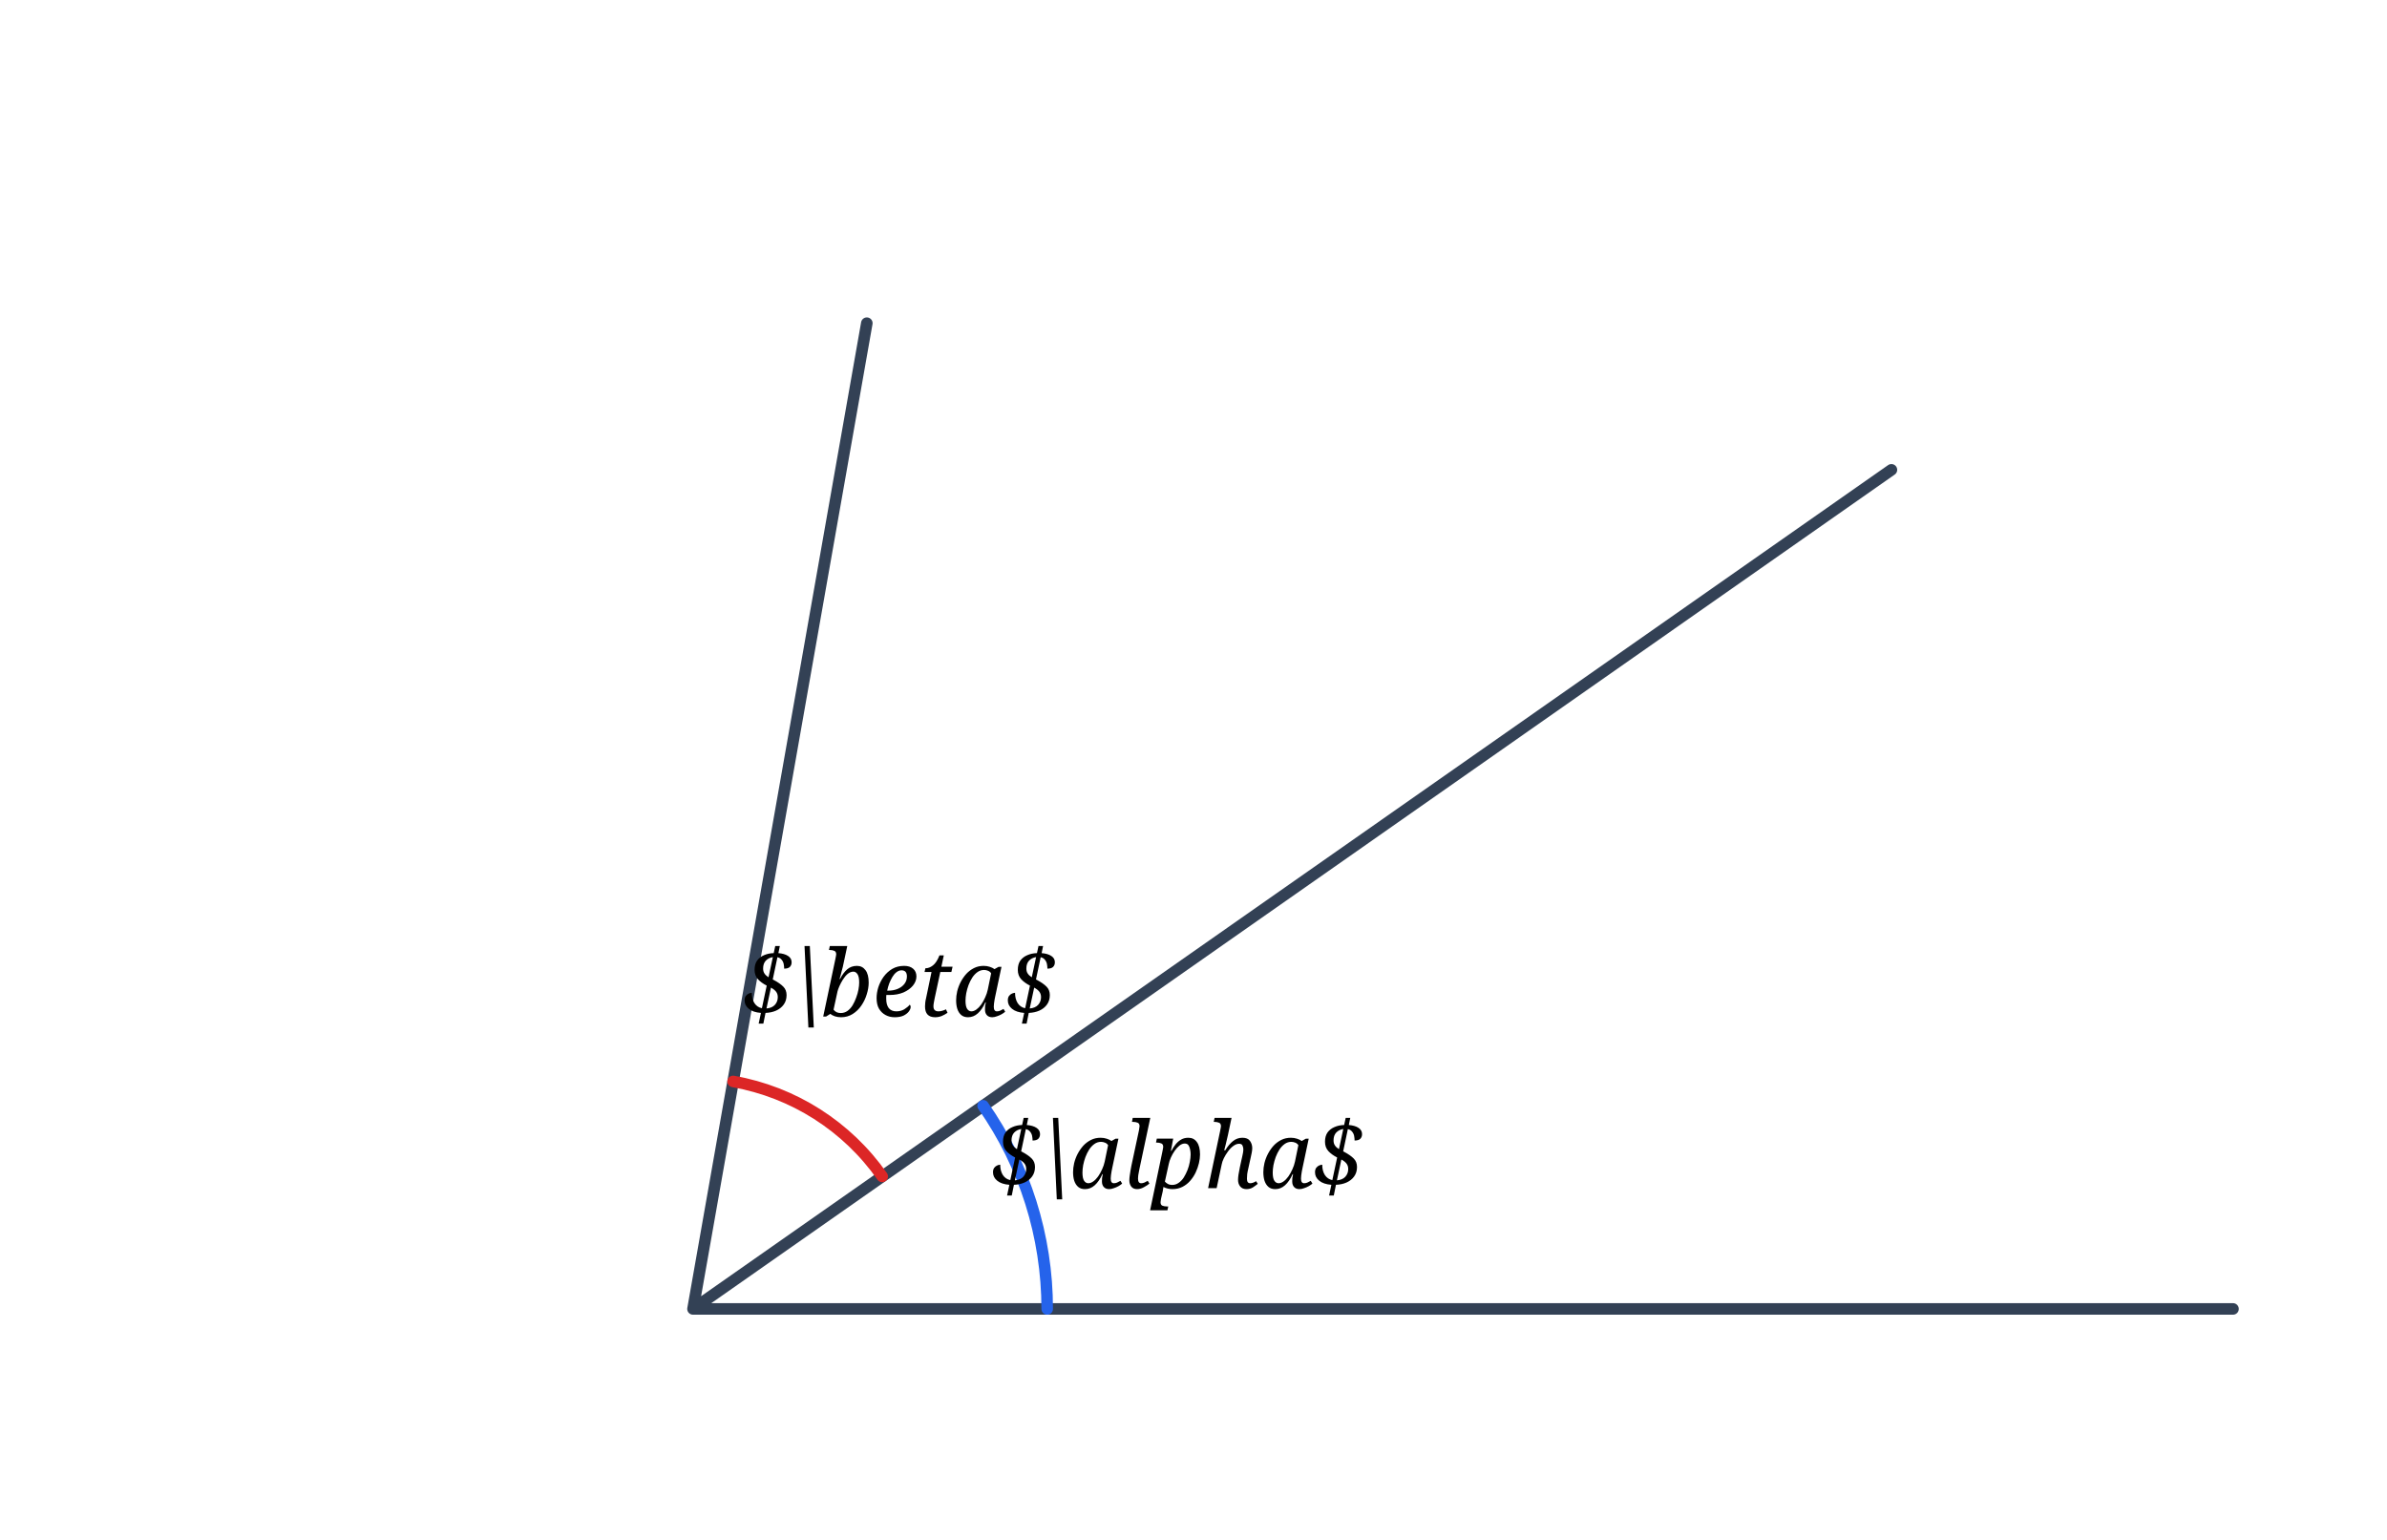
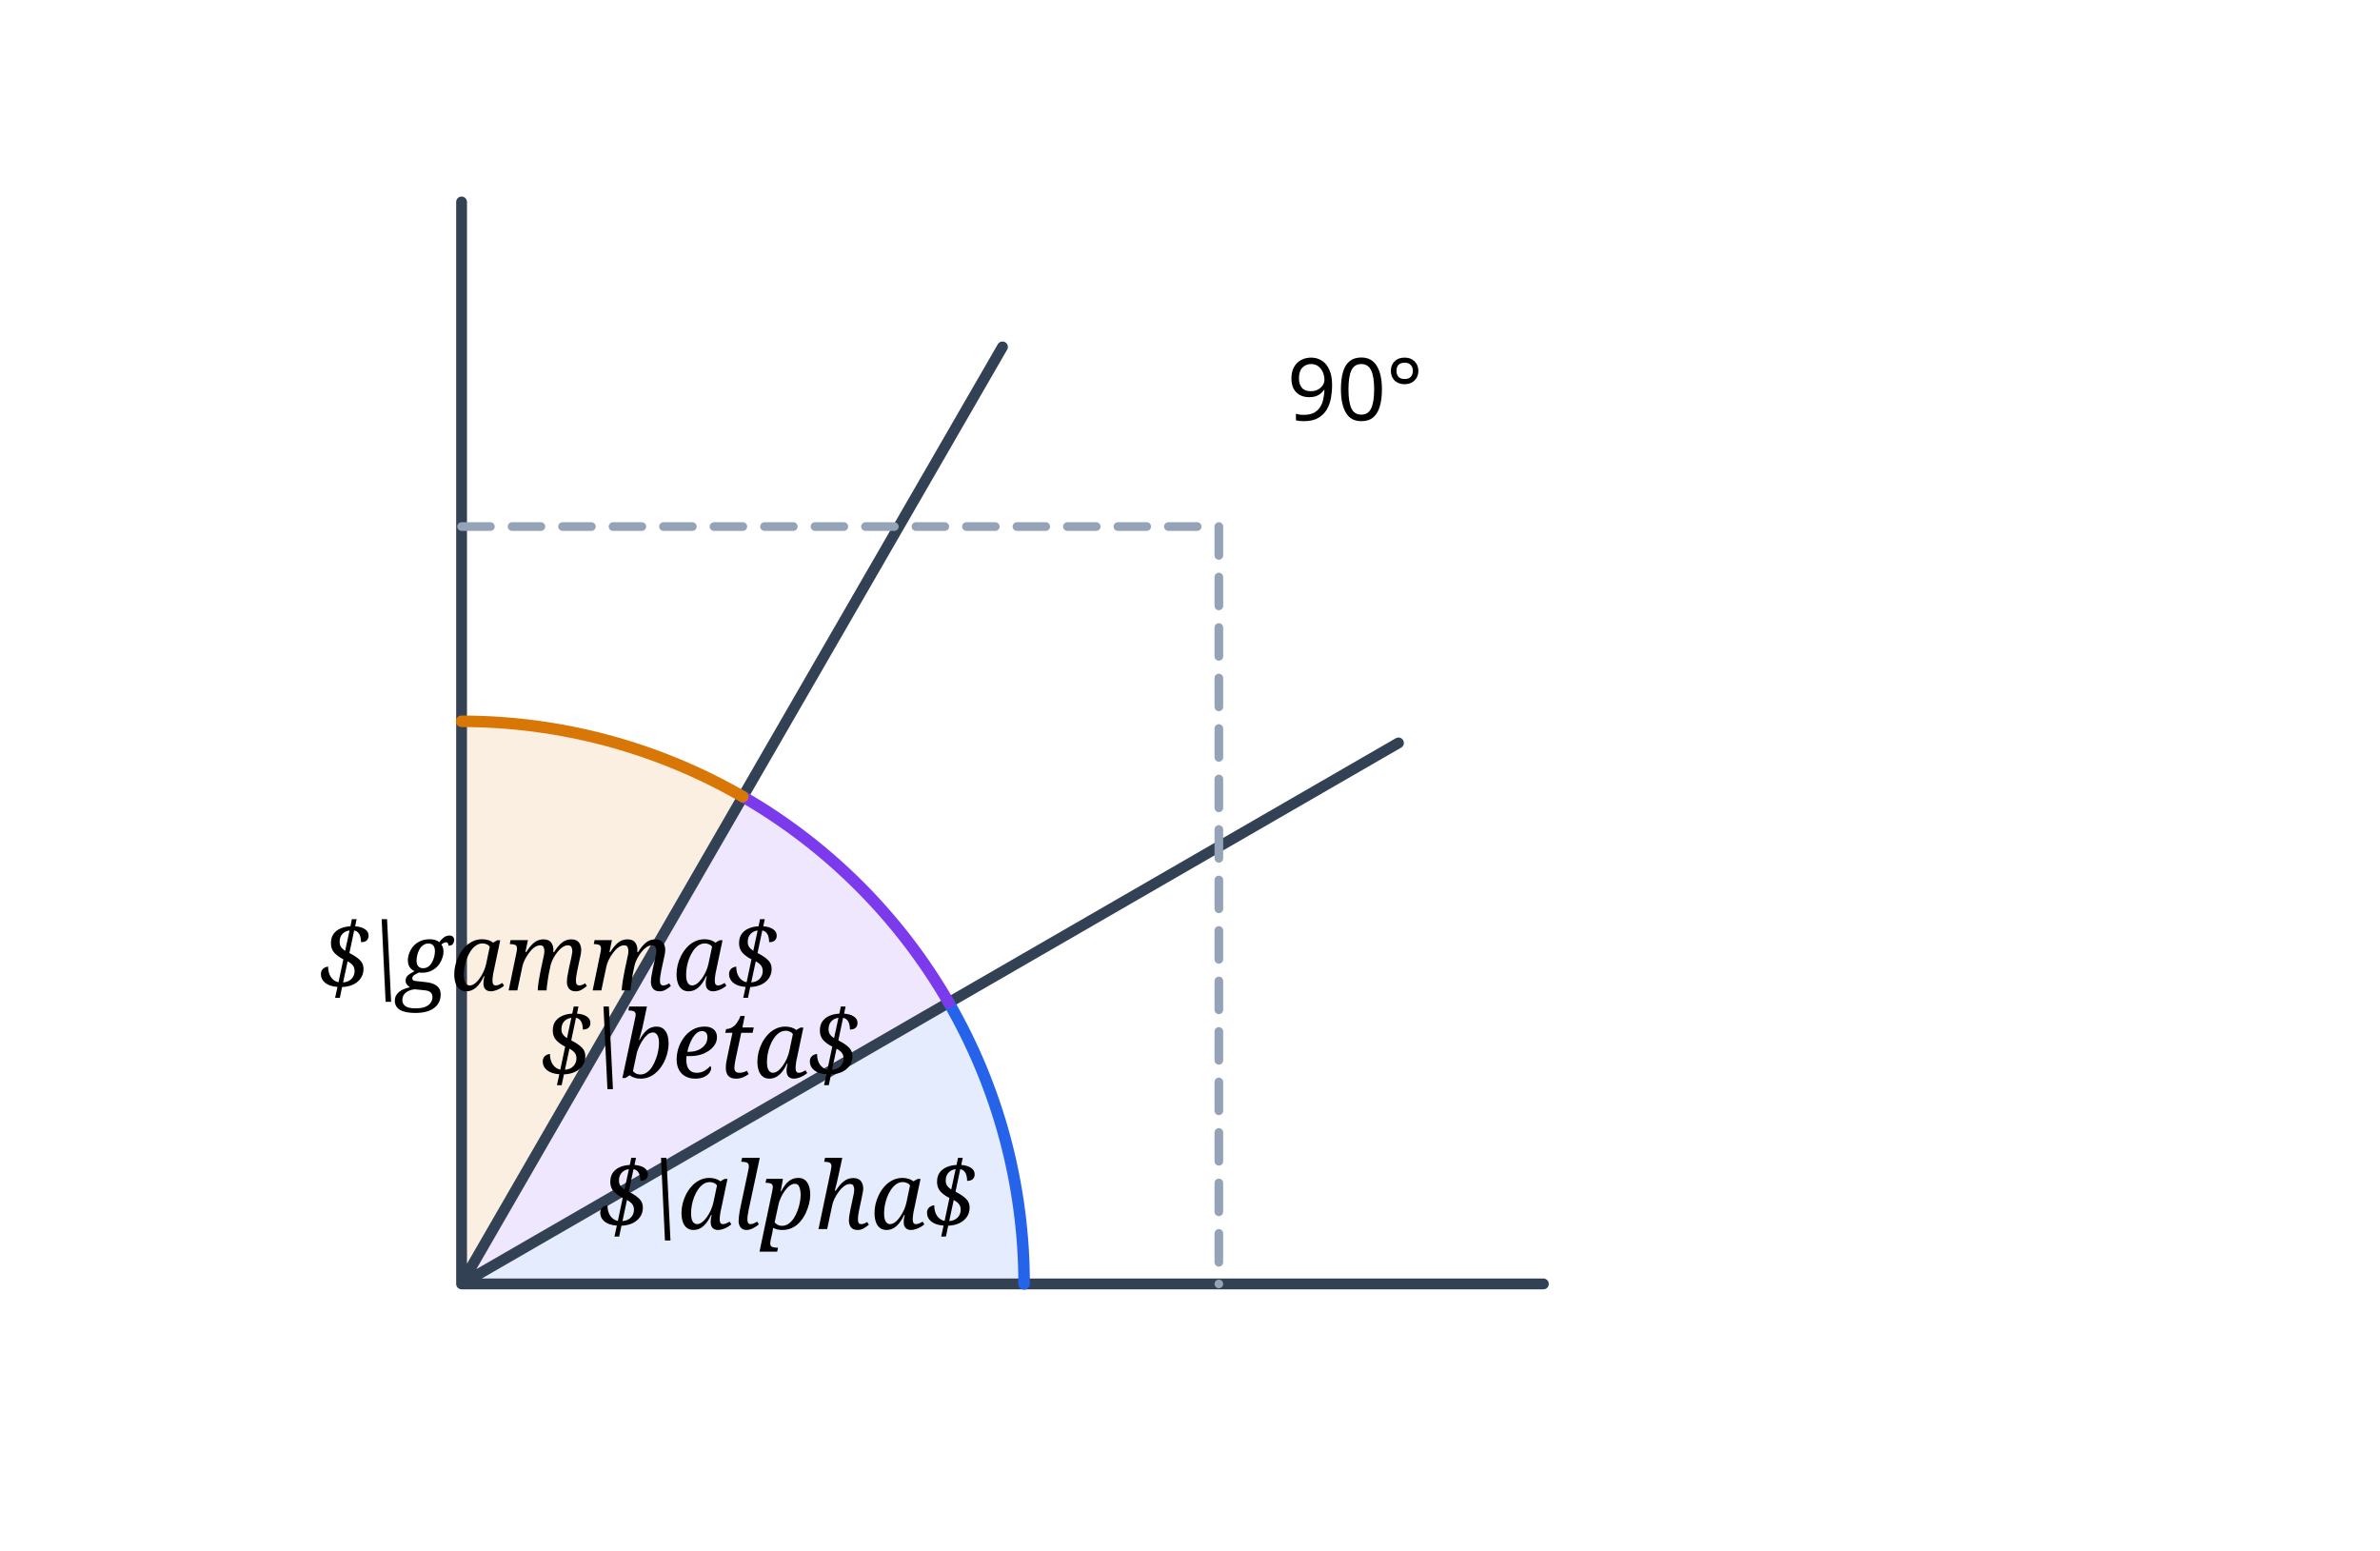
- <svg xmlns="http://www.w3.org/2000/svg" width="310" height="200" viewBox="0 0 310 200">
-   <path d="M 90 170 L 290 170 M 90 170 L 245.639 61.02 M 90 170 L 112.574 41.975" stroke="#334155" stroke-width="1.5" stroke-opacity="1" stroke-linecap="round" stroke-linejoin="round" fill="none" fill-opacity="1" opacity="1" />
-   <path d="M 127.681 143.615 A 46 46 0 0 1 136 170" stroke="#2563eb" stroke-width="1.5" stroke-opacity="1" stroke-linecap="round" stroke-linejoin="round" fill="none" fill-opacity="1" opacity="1" />
-   <text text-anchor="middle" dominant-baseline="middle" x="152.945" y="150.153" font-family="serif" font-size="12" font-style="italic" fill="#000">$\alpha$</text>
-   <path d="M 95.209 140.456 A 30 30 0 0 1 114.575 152.793" stroke="#dc2626" stroke-width="1.5" stroke-opacity="1" stroke-linecap="round" stroke-linejoin="round" fill="none" fill-opacity="1" opacity="1" />
-   <text text-anchor="middle" dominant-baseline="middle" x="116.865" y="127.83" font-family="serif" font-size="12" font-style="italic" fill="#000">$\beta$</text>
+ <svg xmlns="http://www.w3.org/2000/svg" width="330" height="215" viewBox="0 0 330 215">
+   <path d="M 64 178 L 131.55 139 A 78 78 0 0 1 142 178 Z" stroke="none" stroke-width="1" stroke-opacity="1" stroke-linecap="round" stroke-linejoin="round" fill="#2563eb" fill-opacity="0.12" opacity="1" />
+   <path d="M 64 178 L 103 110.45 A 78 78 0 0 1 131.55 139 Z" stroke="none" stroke-width="1" stroke-opacity="1" stroke-linecap="round" stroke-linejoin="round" fill="#7c3aed" fill-opacity="0.12" opacity="1" />
+   <path d="M 64 178 L 64 100 A 78 78 0 0 1 103 110.45 Z" stroke="none" stroke-width="1" stroke-opacity="1" stroke-linecap="round" stroke-linejoin="round" fill="#d97706" fill-opacity="0.12" opacity="1" />
+   <path d="M 64 178 L 214 178 M 64 178 L 193.904 103 M 64 178 L 139 48.096 M 64 178 L 64 28" stroke="#334155" stroke-width="1.5" stroke-opacity="1" stroke-linecap="round" stroke-linejoin="round" fill="none" fill-opacity="1" opacity="1" />
+   <path d="M 131.55 139 A 78 78 0 0 1 142 178" stroke="#2563eb" stroke-width="1.6" stroke-opacity="1" stroke-linecap="round" stroke-linejoin="round" fill="none" fill-opacity="1" opacity="1" />
+   <text text-anchor="middle" dominant-baseline="middle" x="109.205" y="165.887" font-family="serif" font-size="13" font-style="italic" fill="#000">$\alpha$</text>
+   <path d="M 103 110.45 A 78 78 0 0 1 131.55 139" stroke="#7c3aed" stroke-width="1.6" stroke-opacity="1" stroke-linecap="round" stroke-linejoin="round" fill="none" fill-opacity="1" opacity="1" />
+   <text text-anchor="middle" dominant-baseline="middle" x="97.093" y="144.907" font-family="serif" font-size="13" font-style="italic" fill="#000">$\beta$</text>
+   <path d="M 64 100 A 78 78 0 0 1 103 110.45" stroke="#d97706" stroke-width="1.6" stroke-opacity="1" stroke-linecap="round" stroke-linejoin="round" fill="none" fill-opacity="1" opacity="1" />
+   <text text-anchor="middle" dominant-baseline="middle" x="76.113" y="132.795" font-family="serif" font-size="13" font-style="italic" fill="#000">$\gamma$</text>
+   <path d="M 64 73 L 169 73 L 169 178" stroke="#94a3b8" stroke-width="1.2" stroke-opacity="1" stroke-dasharray="4 3" stroke-linecap="round" stroke-linejoin="round" fill="none" fill-opacity="1" opacity="1" />
+   <text x="187.9" y="54.1" font-family="sans-serif" font-size="12" font-weight="normal" fill="#000000" text-anchor="middle" dominant-baseline="middle">90°</text>
</svg>
